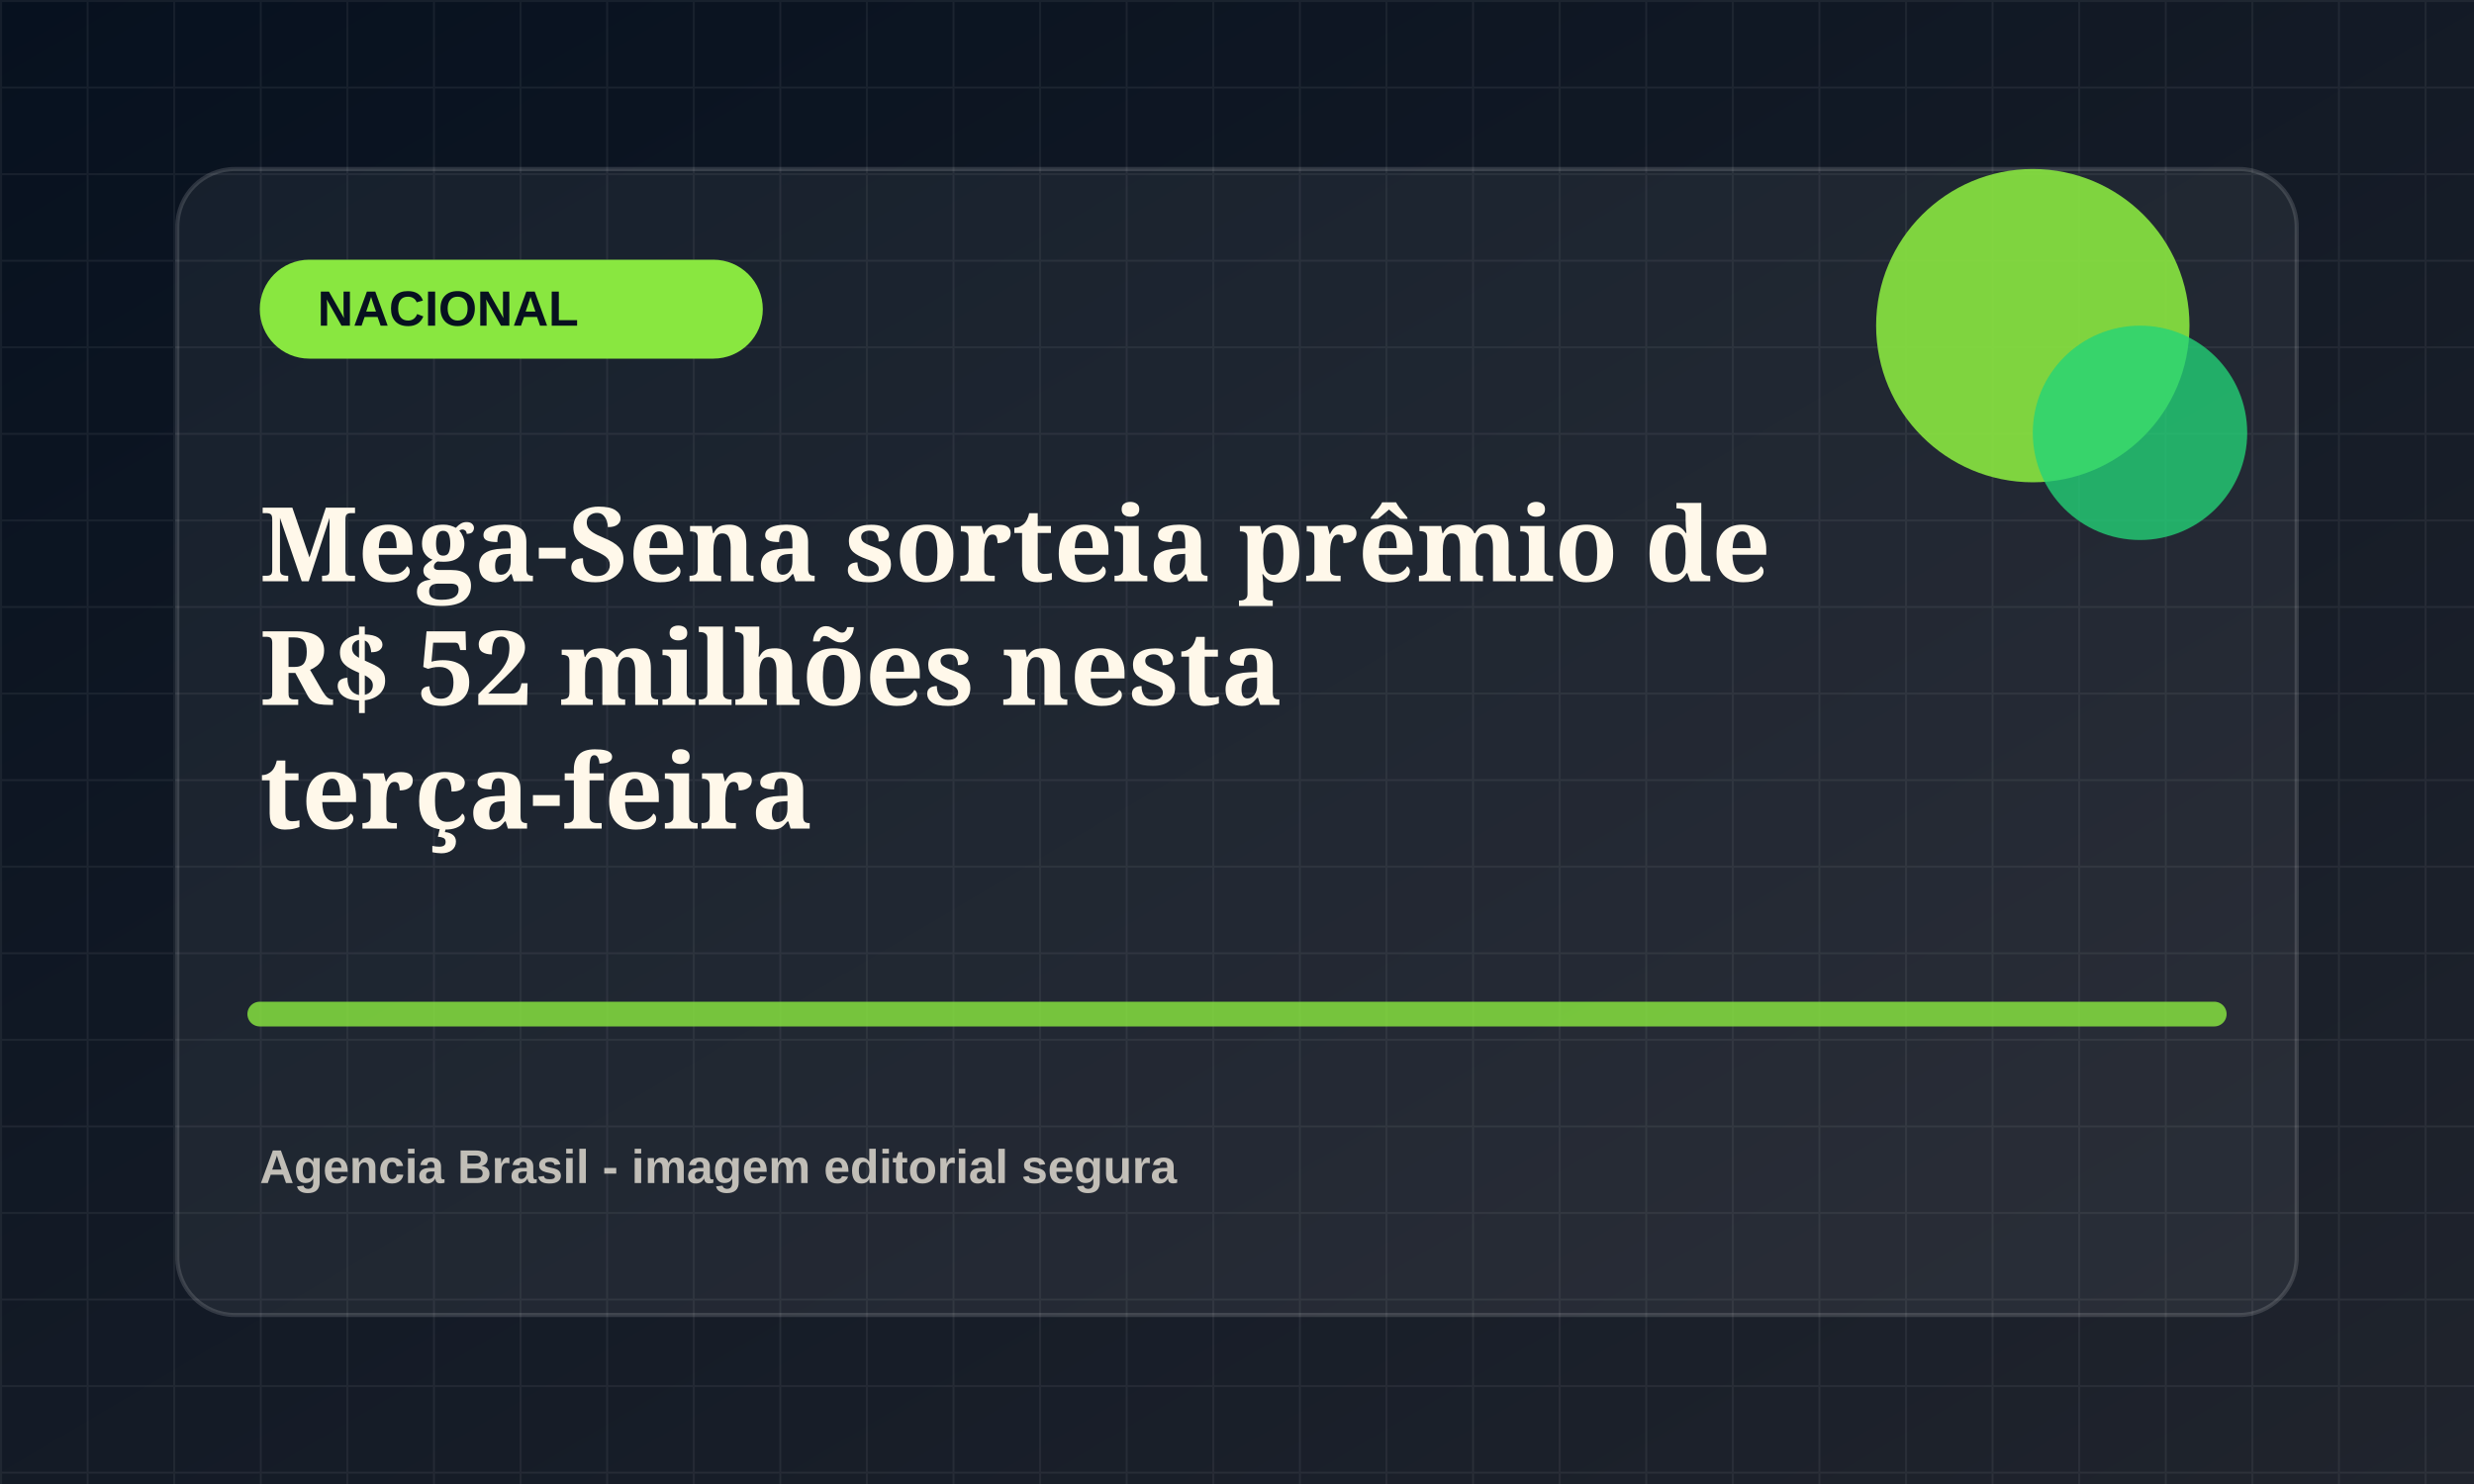
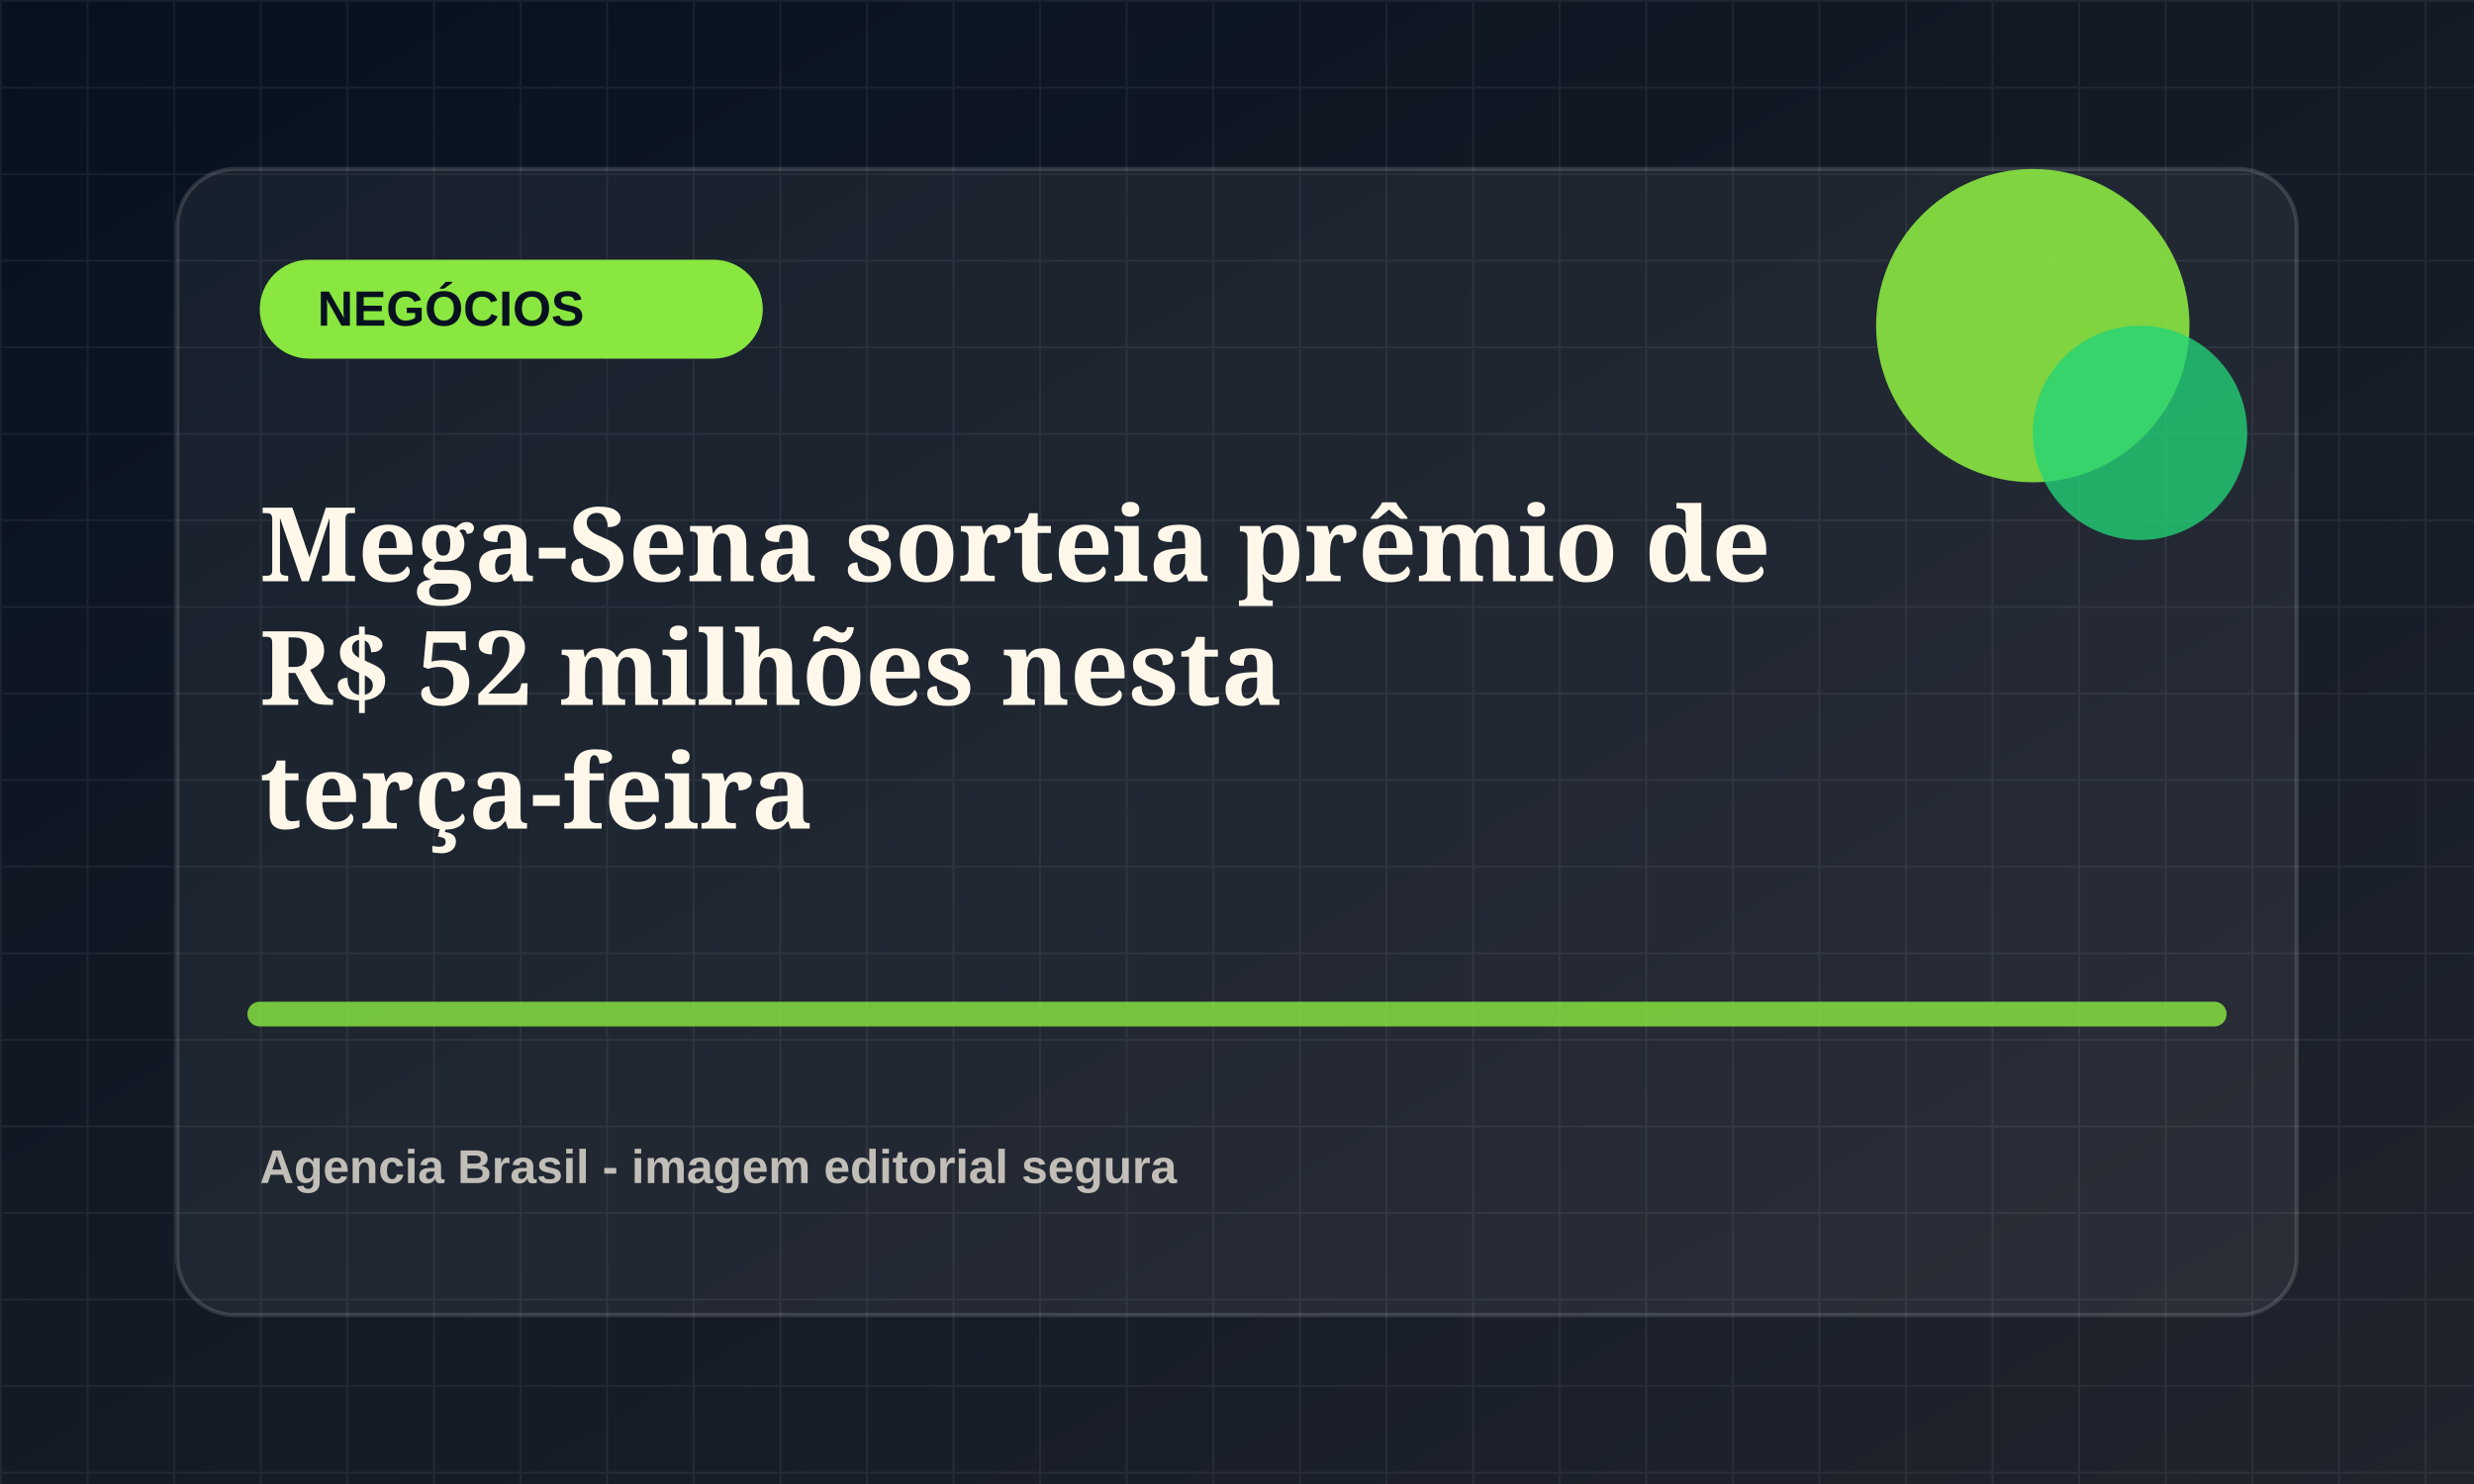
<svg xmlns="http://www.w3.org/2000/svg" viewBox="0 0 1200 720">
  <defs>
    <linearGradient id="bg" x1="0" x2="1" y1="0" y2="1">
      <stop offset="0" stop-color="#07111f" />
      <stop offset="1" stop-color="#20242d" />
    </linearGradient>
    <pattern id="grid" width="42" height="42" patternUnits="userSpaceOnUse">
      <path d="M42 0H0v42" fill="none" stroke="rgba(255,255,255,.055)" stroke-width="2" />
    </pattern>
  </defs>
  <rect width="1200" height="720" fill="url(#bg)" />
  <rect width="1200" height="720" fill="url(#grid)" />
  <rect x="86" y="82" width="1028" height="556" rx="28" fill="rgba(255,255,255,.055)" stroke="rgba(255,255,255,.14)" stroke-width="2" />
  <rect x="126" y="126" width="244" height="48" rx="24" fill="hsl(94 78% 58%)" />
-   <text x="154" y="158" fill="#07111f" font-family="Arial, sans-serif" font-size="24" font-weight="800">NACIONAL</text>
+   <text x="154" y="158" fill="#07111f" font-family="Arial, sans-serif" font-size="24" font-weight="800">NEGÓCIOS</text>
  <circle cx="986" cy="158" r="76" fill="hsl(94 78% 58%)" opacity=".9" />
  <circle cx="1038" cy="210" r="52" fill="hsl(149 72% 48%)" opacity=".78" />
  <path d="M126 492h948" stroke="hsl(94 78% 58%)" stroke-width="12" stroke-linecap="round" opacity=".82" />
  <text x="126" y="282" fill="#fff8ea" font-family="Georgia, serif" font-size="50" font-weight="700">
    <tspan x="126" dy="0">Mega-Sena sorteia prêmio de</tspan>
    <tspan x="126" dy="60">R$ 52 milhões nesta</tspan>
    <tspan x="126" dy="60">terça-feira</tspan>
  </text>
  <text x="126" y="574" fill="rgba(255,248,234,.72)" font-family="Arial, sans-serif" font-size="23" font-weight="700">Agencia Brasil - imagem editorial segura</text>
</svg>
